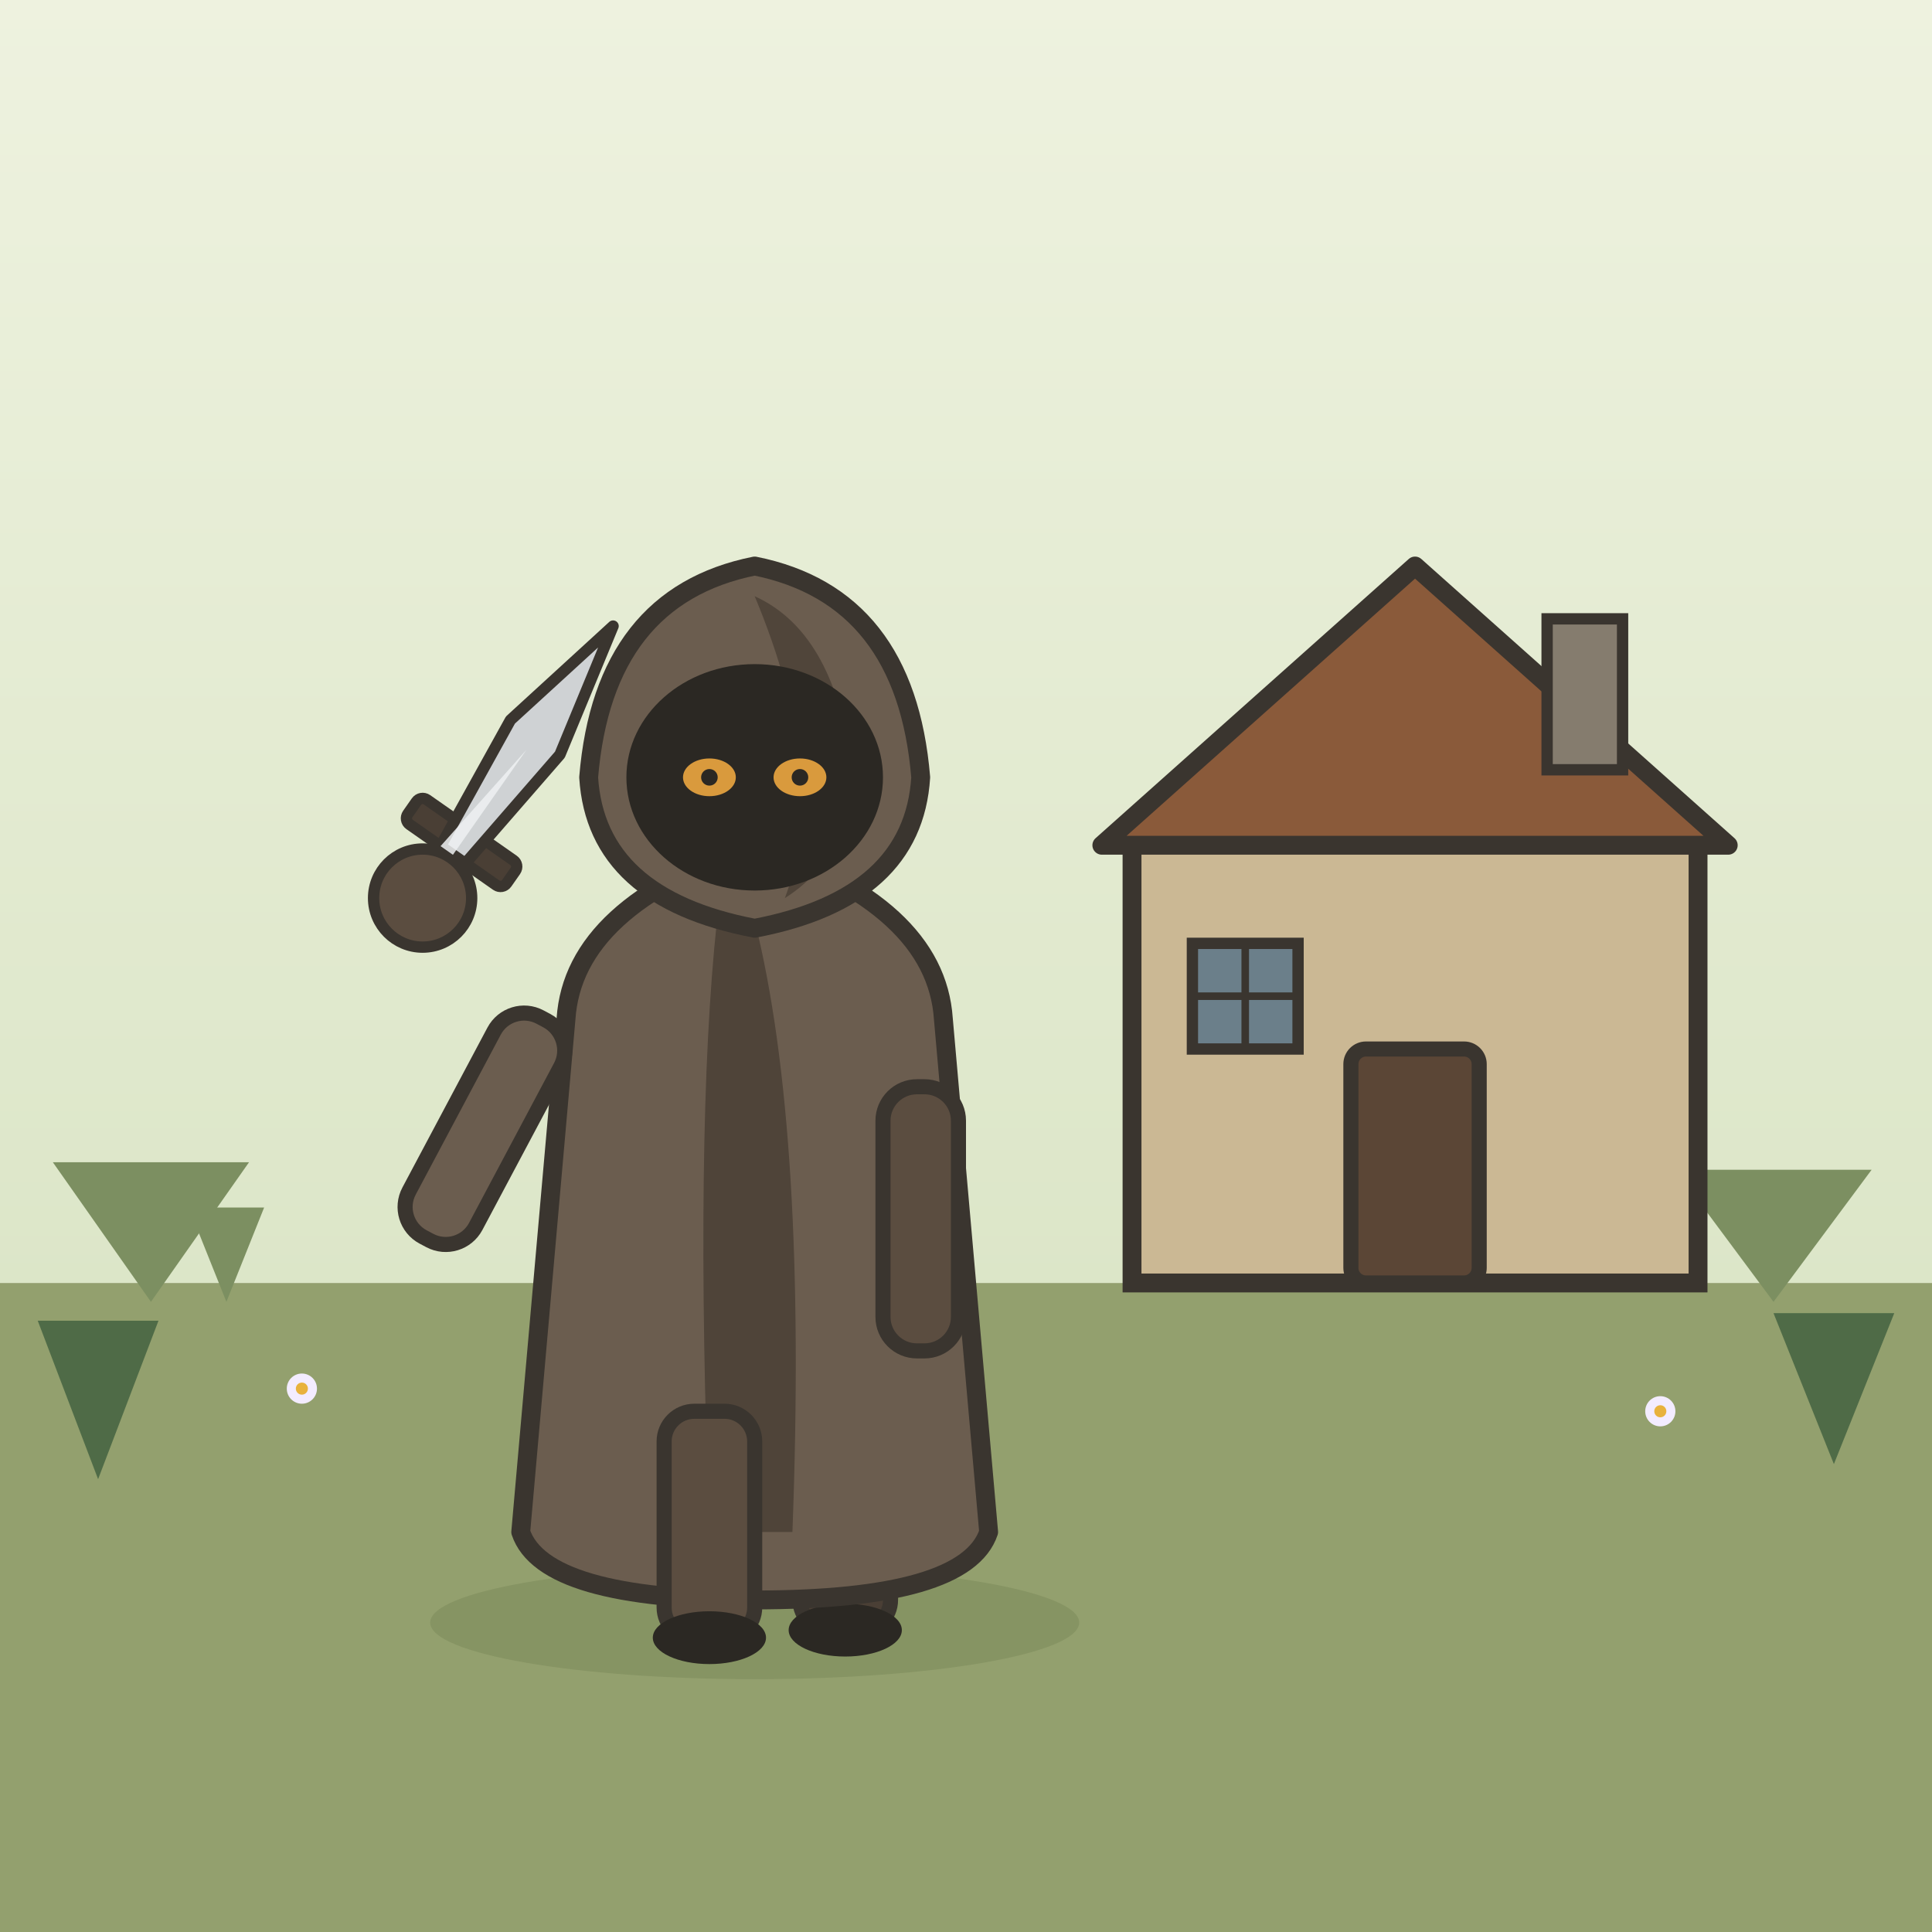
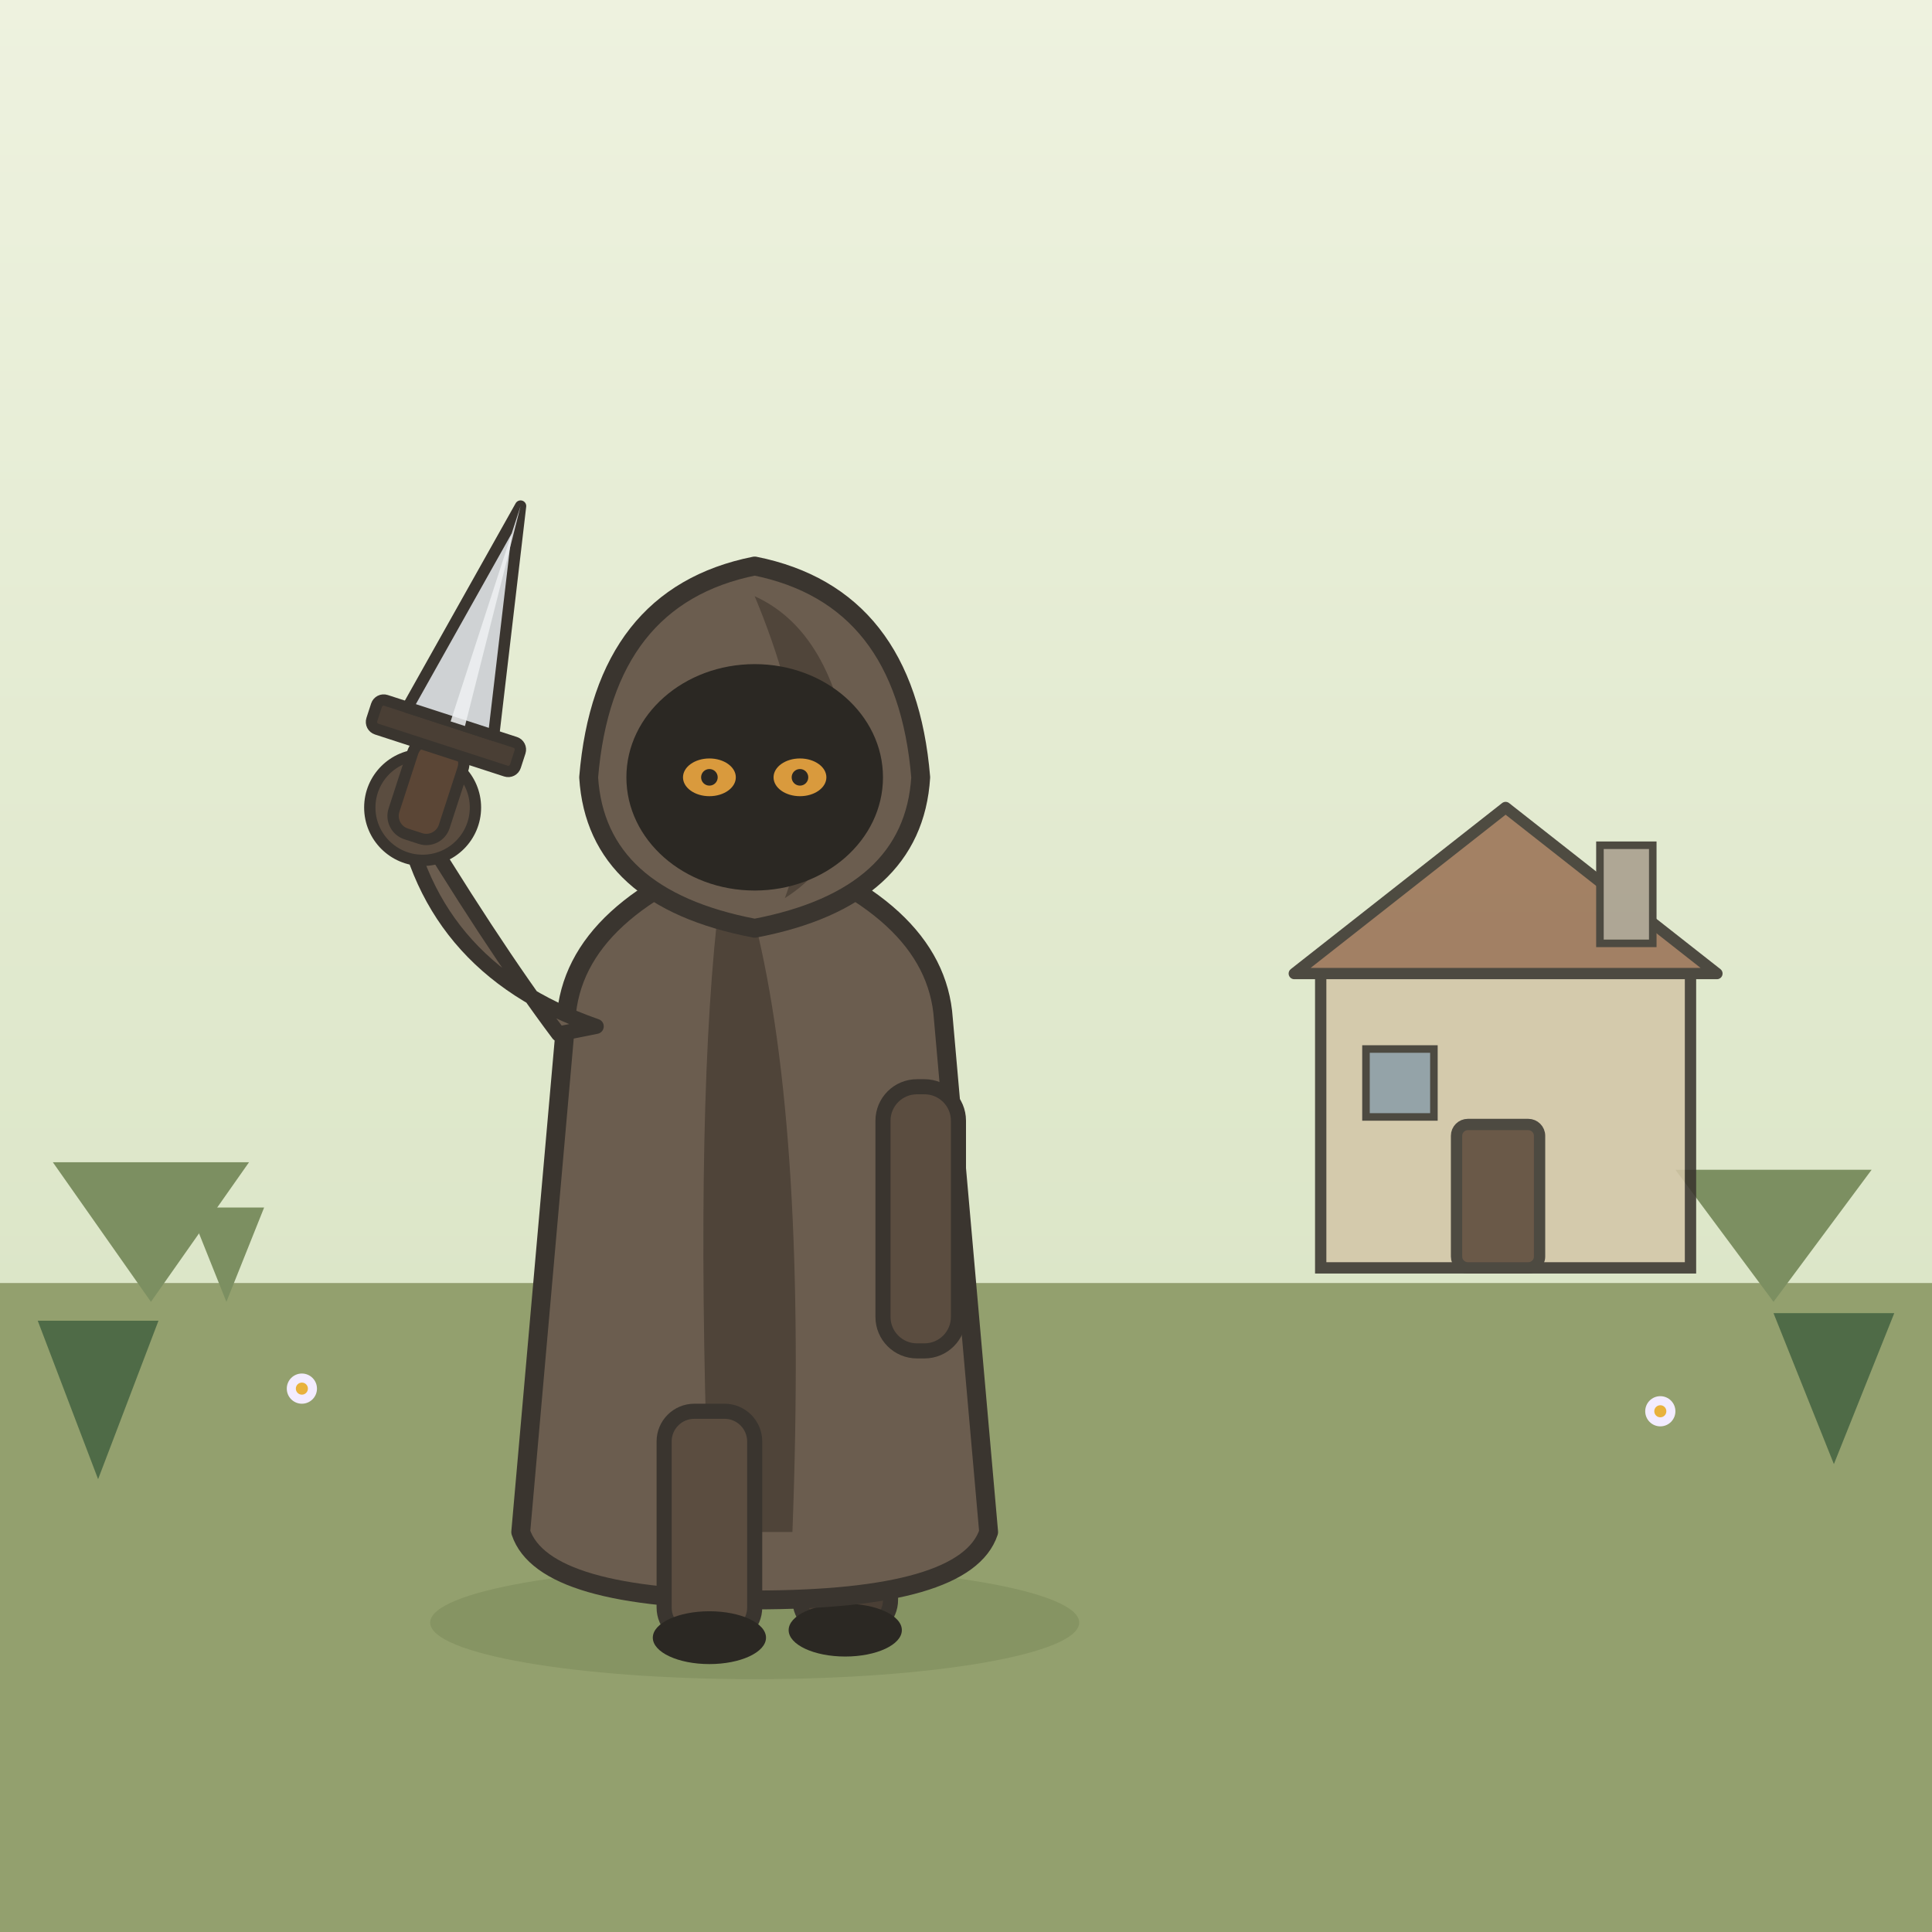
<svg xmlns="http://www.w3.org/2000/svg" viewBox="0 0 512 512" width="512" height="512">
  <defs>
    <linearGradient id="sky" x1="0" y1="0" x2="0" y2="1">
      <stop offset="0%" stop-color="#eef2df" />
      <stop offset="100%" stop-color="#dce6c8" />
    </linearGradient>
  </defs>
  <rect x="0" y="0" width="512" height="340" fill="url(#sky)" />
  <rect x="0" y="340" width="512" height="172" fill="#93a06e" />
  <g fill="#7c8f61">
    <polygon points="40,345 14,308 66,308" />
    <polygon points="470,345 444,310 496,310" />
  </g>
-   <g>
-     <rect x="300" y="222" width="150" height="118" fill="#cbb894" stroke="#3a352f" stroke-width="5" />
-     <polygon points="292,224 375,150 458,224" fill="#8a5a3a" stroke="#3a352f" stroke-width="5" stroke-linejoin="round" />
-     <rect x="410" y="164" width="20" height="40" fill="#857c6e" stroke="#3a352f" stroke-width="3" />
-     <rect x="358" y="278" width="34" height="62" rx="4" fill="#5b4636" stroke="#3a352f" stroke-width="4" />
-     <rect x="316" y="250" width="28" height="28" fill="#6b7f8a" stroke="#3a352f" stroke-width="3" />
-     <line x1="330" y1="250" x2="330" y2="278" stroke="#3a352f" stroke-width="2" />
-     <line x1="316" y1="264" x2="344" y2="264" stroke="#3a352f" stroke-width="2" />
+   <g opacity="0.88">
+     <rect x="350" y="256" width="98" height="80" fill="#d3c6a8" stroke="#3a352f" stroke-width="3" />
+     <polygon points="343,258 399,214 455,258" fill="#9a7256" stroke="#3a352f" stroke-width="3" stroke-linejoin="round" />
+     <rect x="424" y="224" width="14" height="26" fill="#a89d8e" stroke="#3a352f" stroke-width="2" />
+     <rect x="386" y="298" width="22" height="38" rx="3" fill="#5b4636" stroke="#3a352f" stroke-width="3" />
+     <rect x="362" y="278" width="18" height="18" fill="#8a9aa3" stroke="#3a352f" stroke-width="2" />
  </g>
  <g fill="#7c8f61">
    <polygon points="60,345 50,320 70,320" />
    <polygon points="470,340 460,318 480,318" />
  </g>
  <g fill="#4f6b47">
    <polygon points="26,392 10,350 42,350" />
    <polygon points="486,388 470,348 502,348" />
  </g>
  <g>
    <circle cx="80" cy="368" r="4" fill="#f3ecff" />
    <circle cx="80" cy="368" r="1.6" fill="#e8b23d" />
    <circle cx="440" cy="374" r="4" fill="#f3ecff" />
    <circle cx="440" cy="374" r="1.6" fill="#e8b23d" />
  </g>
  <ellipse cx="200" cy="430" rx="86" ry="15" fill="#7c8a5a" opacity="0.55" />
  <rect x="212" y="368" width="24" height="64" rx="8" fill="#4a3f35" stroke="#3a352f" stroke-width="4" />
  <ellipse cx="224" cy="432" rx="15" ry="7" fill="#2b2823" />
  <path d="M150,270 Q152,240 200,224 Q248,240 250,270            L262,406 Q256,424 200,424 Q144,424 138,406 Z" fill="#6b5d4f" stroke="#3a352f" stroke-width="5" stroke-linejoin="round" />
  <path d="M200,244 Q214,300 210,406 L188,406 Q184,300 190,244 Z" fill="#4a3f35" opacity="0.85" />
  <rect x="176" y="374" width="24" height="60" rx="8" fill="#5b4d40" stroke="#3a352f" stroke-width="4" />
  <ellipse cx="188" cy="434" rx="15" ry="7" fill="#2b2823" />
  <rect x="234" y="288" width="20" height="70" rx="9" fill="#5b4d40" stroke="#3a352f" stroke-width="4" />
-   <rect x="134" y="270" width="20" height="66" rx="9" fill="#6b5d4f" stroke="#3a352f" stroke-width="4" transform="rotate(28 144 270)" />
-   <circle cx="112" cy="238" r="13" fill="#5b4d40" stroke="#3a352f" stroke-width="3" />
-   <g transform="rotate(35 112 238)">
-     <rect x="108" y="196" width="8" height="24" rx="3" fill="#5b4636" stroke="#3a352f" stroke-width="3" />
-     <rect x="96" y="216" width="32" height="8" rx="2" fill="#4a3f35" stroke="#3a352f" stroke-width="3" />
-     <polygon points="116,224 108,224 104,186 112,150 120,186" fill="#cfd2d4" stroke="#3a352f" stroke-width="3" stroke-linejoin="round" />
-     <polygon points="112,190 108,224 112,224" fill="#eef1f2" opacity="0.85" />
+   <path d="M158,272 Q112,256 106,210 Q130,250 148,274 Z" fill="#6b5d4f" stroke="#3a352f" stroke-width="4" stroke-linejoin="round" />
+   <circle cx="112" cy="214" r="14" fill="#5b4d40" stroke="#3a352f" stroke-width="3" />
+   <g transform="rotate(18 112 214)">
+     <rect x="105" y="196" width="14" height="26" rx="5" fill="#5b4636" stroke="#3a352f" stroke-width="3" />
+     <rect x="92" y="190" width="40" height="8" rx="2" fill="#4a3f35" stroke="#3a352f" stroke-width="3" />
+     <polygon points="112,130 124,190 100,190" fill="#cfd2d4" stroke="#3a352f" stroke-width="3" stroke-linejoin="round" />
+     <polygon points="112,130 116,190 112,190" fill="#eef1f2" opacity="0.85" />
  </g>
  <path d="M200,150 Q160,158 156,206 Q158,238 200,246 Q242,238 244,206 Q240,158 200,150 Z" fill="#6b5d4f" stroke="#3a352f" stroke-width="5" stroke-linejoin="round" />
  <path d="M200,158 Q222,168 226,206 Q224,228 208,238 Q220,206 200,158 Z" fill="#4a3f35" opacity="0.8" />
  <ellipse cx="200" cy="206" rx="34" ry="30" fill="#2b2823" />
  <ellipse cx="188" cy="206" rx="7" ry="5" fill="#d99a3d" />
  <ellipse cx="212" cy="206" rx="7" ry="5" fill="#d99a3d" />
  <circle cx="188" cy="206" r="2.2" fill="#2b2823" />
  <circle cx="212" cy="206" r="2.2" fill="#2b2823" />
</svg>
